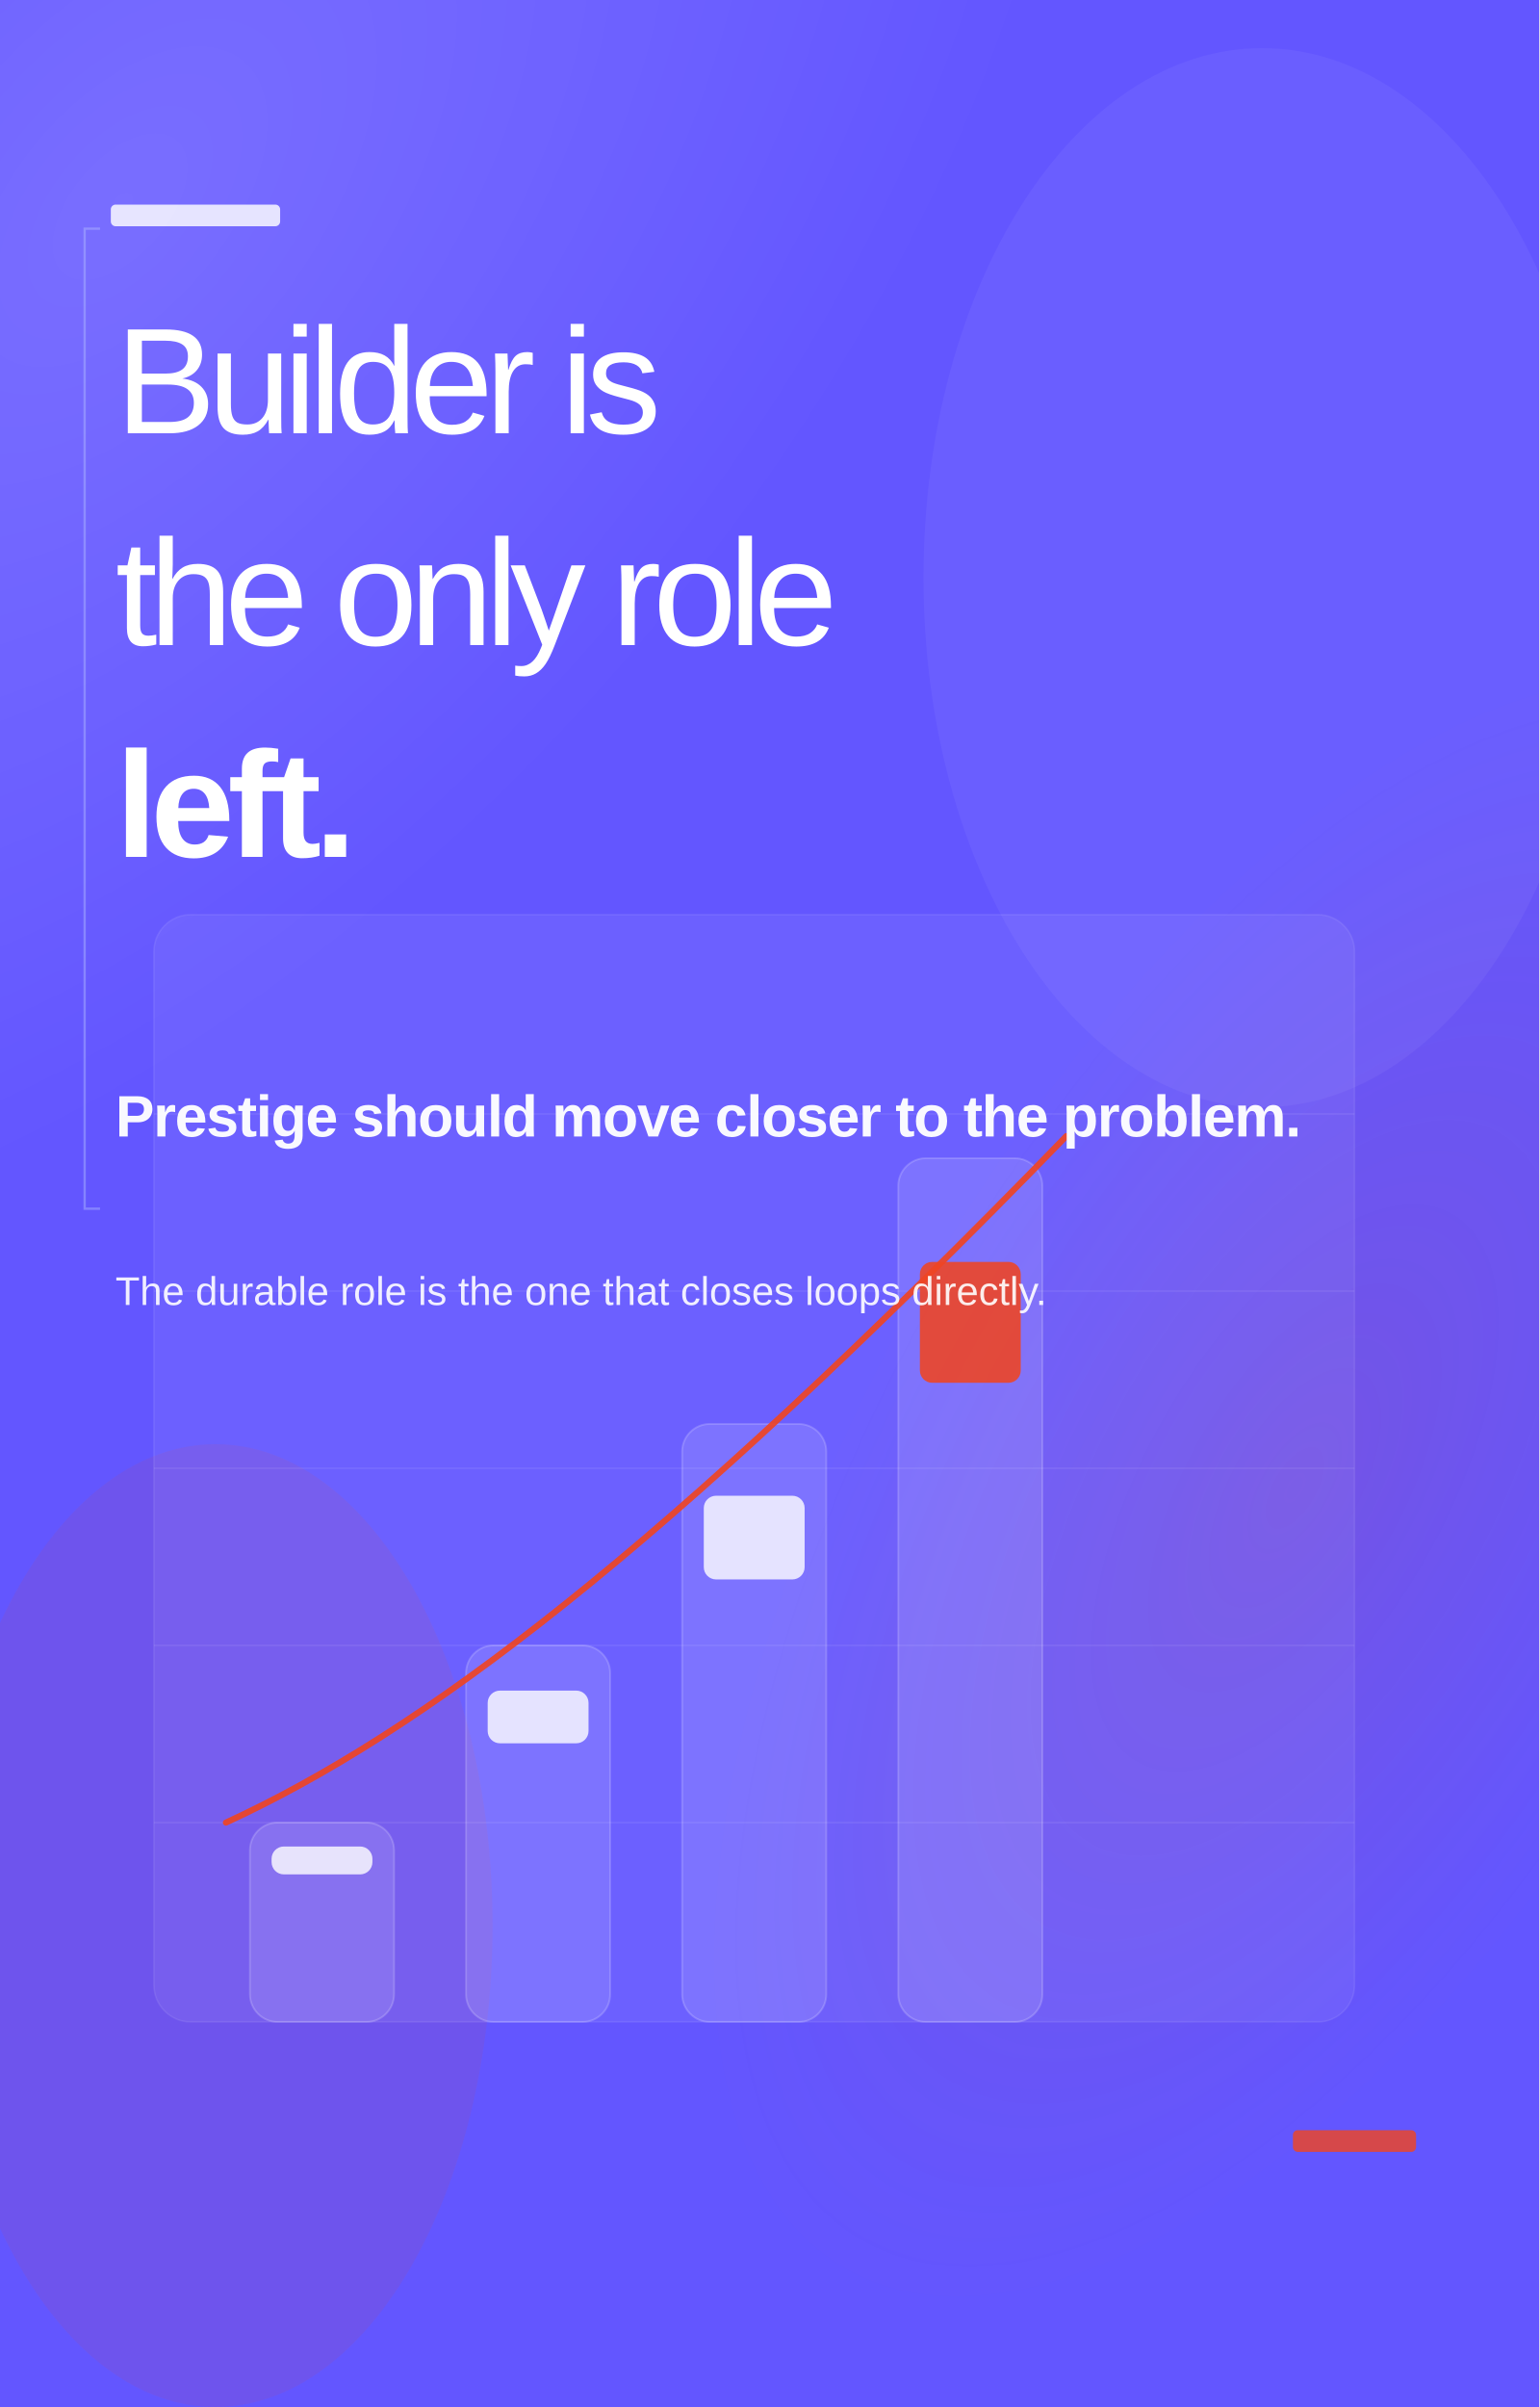
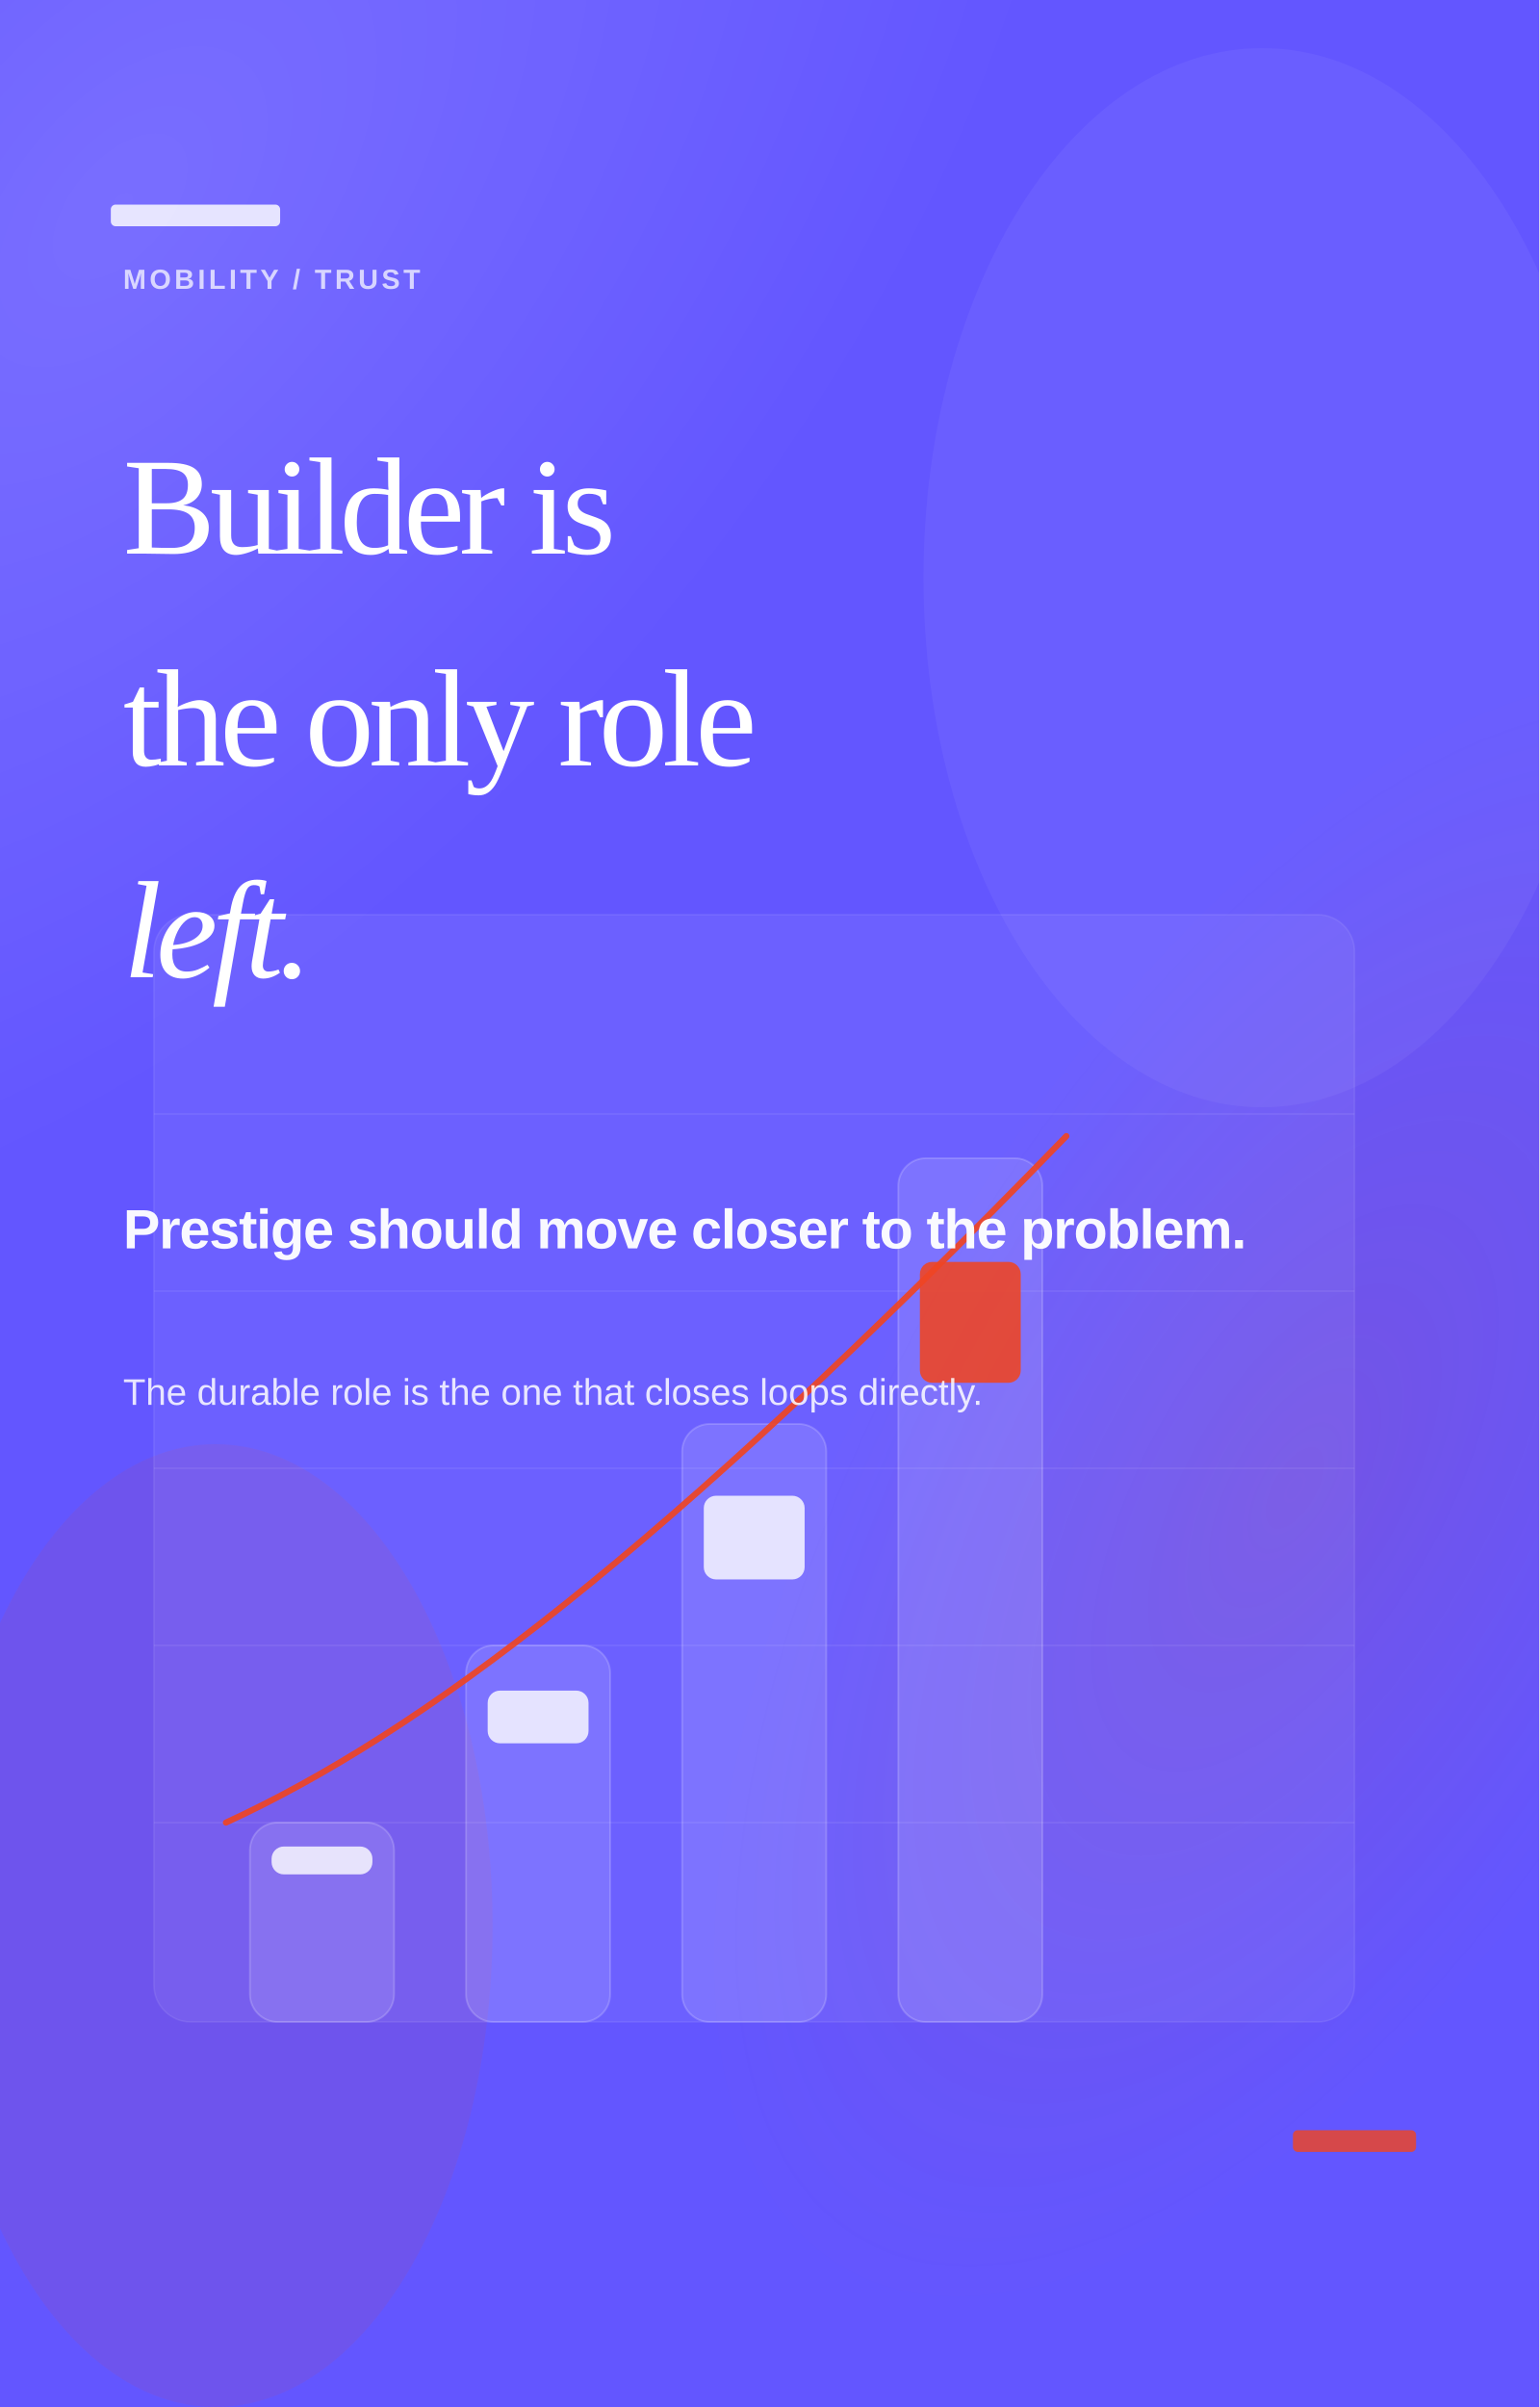
<svg xmlns="http://www.w3.org/2000/svg" width="1003" height="1568" viewBox="0 0 1003 1568" fill="none">
  <defs>
    <linearGradient id="bgGradient" x1="0" y1="0" x2="1003" y2="1568">
      <stop offset="0%" stop-color="#6356FF" />
      <stop offset="42%" stop-color="#4736FE" />
      <stop offset="100%" stop-color="#2B1EB0" />
    </linearGradient>
    <radialGradient id="violetGlow" cx="0" cy="0" r="1" gradientUnits="userSpaceOnUse" gradientTransform="translate(80.24 125.44) rotate(40) scale(451.35 815.36)">
      <stop offset="0%" stop-color="#FFFFFF" stop-opacity="0.9" />
      <stop offset="100%" stop-color="#FFFFFF" stop-opacity="0" />
    </radialGradient>
    <radialGradient id="emberGlow" cx="0" cy="0" r="1" gradientUnits="userSpaceOnUse" gradientTransform="translate(842.52 972.16) rotate(210) scale(280.84 595.84)">
      <stop offset="0%" stop-color="#EF4523" stop-opacity="0.65" />
      <stop offset="100%" stop-color="#EF4523" stop-opacity="0" />
    </radialGradient>
    <filter id="softGlow" x="-40%" y="-40%" width="180%" height="180%">
      <feGaussianBlur stdDeviation="10" result="blur" />
      <feMerge>
        <feMergeNode in="blur" />
        <feMergeNode in="SourceGraphic" />
      </feMerge>
    </filter>
    <filter id="fineGlow" x="-30%" y="-30%" width="160%" height="160%">
      <feGaussianBlur stdDeviation="3" result="blur" />
      <feMerge>
        <feMergeNode in="blur" />
        <feMergeNode in="SourceGraphic" />
      </feMerge>
    </filter>
  </defs>
  <rect width="1003" height="1568" fill="url(#bgGradient)" />
  <rect width="1003" height="1568" fill="url(#violetGlow)" opacity="0.16" />
  <rect width="1003" height="1568" fill="url(#emberGlow)" opacity="0.18" />
  <ellipse cx="822.46" cy="376.32" rx="220.66" ry="344.96" fill="rgba(255,255,255,0.05)" />
  <ellipse cx="140.42" cy="1254.4" rx="180.54" ry="313.6" fill="rgba(239,69,35,0.08)" />
  <rect x="72.216" y="133.28" width="110.33" height="14.112" rx="3.136" fill="rgba(255,255,255,0.82)" />
  <rect x="842.52" y="1387.68" width="80.24" height="14.112" rx="3.136" fill="rgba(239,69,35,0.82)" />
  <g>
    <rect x="100.3" y="595.84" width="782.34" height="721.28" rx="24" fill="rgba(255,255,255,0.06)" stroke="rgba(255,255,255,0.08)" stroke-width="1.003" />
    <line x1="100.3" y1="725.67" x2="882.64" y2="725.67" stroke="rgba(255,255,255,0.08)" stroke-width="1" />
    <line x1="100.3" y1="841.075" x2="882.64" y2="841.075" stroke="rgba(255,255,255,0.08)" stroke-width="1" />
    <line x1="100.3" y1="956.48" x2="882.64" y2="956.48" stroke="rgba(255,255,255,0.08)" stroke-width="1" />
    <line x1="100.3" y1="1071.885" x2="882.64" y2="1071.885" stroke="rgba(255,255,255,0.08)" stroke-width="1" />
    <line x1="100.3" y1="1187.29" x2="882.64" y2="1187.29" stroke="rgba(255,255,255,0.08)" stroke-width="1" />
    <rect x="162.887" y="1187.29" width="93.881" height="129.83" rx="18" fill="rgba(255,255,255,0.12)" stroke="rgba(255,255,255,0.18)" stroke-width="1.2" />
    <rect x="176.969" y="1202.869" width="65.717" height="18.176" rx="8" fill="rgba(255,255,255,0.8)" />
    <rect x="303.708" y="1071.885" width="93.881" height="245.235" rx="18" fill="rgba(255,255,255,0.12)" stroke="rgba(255,255,255,0.18)" stroke-width="1.2" />
    <rect x="317.791" y="1101.313" width="65.717" height="34.333" rx="8" fill="rgba(255,255,255,0.8)" />
    <rect x="444.53" y="927.629" width="93.881" height="389.491" rx="18" fill="rgba(255,255,255,0.12)" stroke="rgba(255,255,255,0.18)" stroke-width="1.2" />
    <rect x="458.612" y="974.368" width="65.717" height="54.529" rx="8" fill="rgba(255,255,255,0.8)" />
    <rect x="585.351" y="754.522" width="93.881" height="562.598" rx="18" fill="rgba(255,255,255,0.12)" stroke="rgba(255,255,255,0.18)" stroke-width="1.2" />
    <rect x="599.433" y="822.033" width="65.717" height="78.764" rx="8" fill="rgba(239,69,35,0.88)" />
    <path d="M 147.24 1187.29 C 272.415 1129.587, 428.883 1014.182, 694.878 740.096" stroke="rgba(239,69,35,0.92)" stroke-width="4" fill="none" stroke-linecap="round" />
  </g>
  <g>
-     <path d="M 65.195 148.96 L 55.165 148.96 L 55.165 787.387 L 65.195 787.387" stroke="rgba(186,199,255,0.4)" stroke-width="1.504" fill="none" />
-     <text x="75.225" y="282.24" fill="#FFFFFF" opacity="1" font-size="98.294" font-family="Geist, 'Helvetica Neue', Arial, sans-serif" font-weight="500" letter-spacing="-0.055em">Builder is</text>
-     <text x="75.225" y="420.224" fill="#FFFFFF" opacity="1" font-size="98.294" font-family="Geist, 'Helvetica Neue', Arial, sans-serif" font-weight="500" letter-spacing="-0.055em">the only role</text>
-     <text x="75.225" y="558.208" fill="#FFFFFF" opacity="1" font-size="98.294" font-family="Geist, 'Helvetica Neue', Arial, sans-serif" font-weight="600" letter-spacing="-0.045em">left.</text>
-     <text x="75.225" y="740.347" fill="#FFFFFF" opacity="0.96" font-size="38.114" font-family="Geist, 'Helvetica Neue', Arial, sans-serif" font-weight="700" letter-spacing="-0.02em">Prestige should move closer to the problem.</text>
-     <text x="75.225" y="850.107" fill="#FFFFFF" opacity="0.9" font-size="26.078" font-family="Geist, 'Helvetica Neue', Arial, sans-serif" font-weight="400">
-       <tspan x="75.225" dy="0">The durable role is the one that closes loops directly.</tspan>
+     <text x="80.24" y="188.16" fill="rgba(255,255,255,0.72)" font-size="18.054" font-family="Geist, 'Helvetica Neue', Arial, sans-serif" font-weight="700" letter-spacing="0.12em">MOBILITY / TRUST</text>
+     <text x="80.24" y="360.64" fill="#FFFFFF" font-size="90.27" font-family="Arapey, Georgia, 'Times New Roman', serif" font-style="normal" font-weight="400" letter-spacing="-0.04em">Builder is</text>
+     <text x="80.24" y="498.624" fill="#FFFFFF" font-size="90.27" font-family="Arapey, Georgia, 'Times New Roman', serif" font-style="normal" font-weight="400" letter-spacing="-0.04em">the only role</text>
+     <text x="80.24" y="636.608" fill="#FFFFFF" font-size="90.27" font-family="Arapey, Georgia, 'Times New Roman', serif" font-style="italic" font-weight="400" letter-spacing="-0.04em">left.</text>
+     <text x="80.24" y="813.228" fill="#FFFFFF" opacity="0.96" font-size="36.108" font-family="Geist, 'Helvetica Neue', Arial, sans-serif" font-weight="700" letter-spacing="-0.02em">Prestige should move closer to the problem.</text>
+     <text x="80.24" y="915.148" fill="#FFFFFF" opacity="0.84" font-size="24.072" font-family="Geist, 'Helvetica Neue', Arial, sans-serif" font-weight="500">
+       <tspan x="80.24" dy="0">The durable role is the one that closes loops directly.</tspan>
    </text>
  </g>
</svg>
